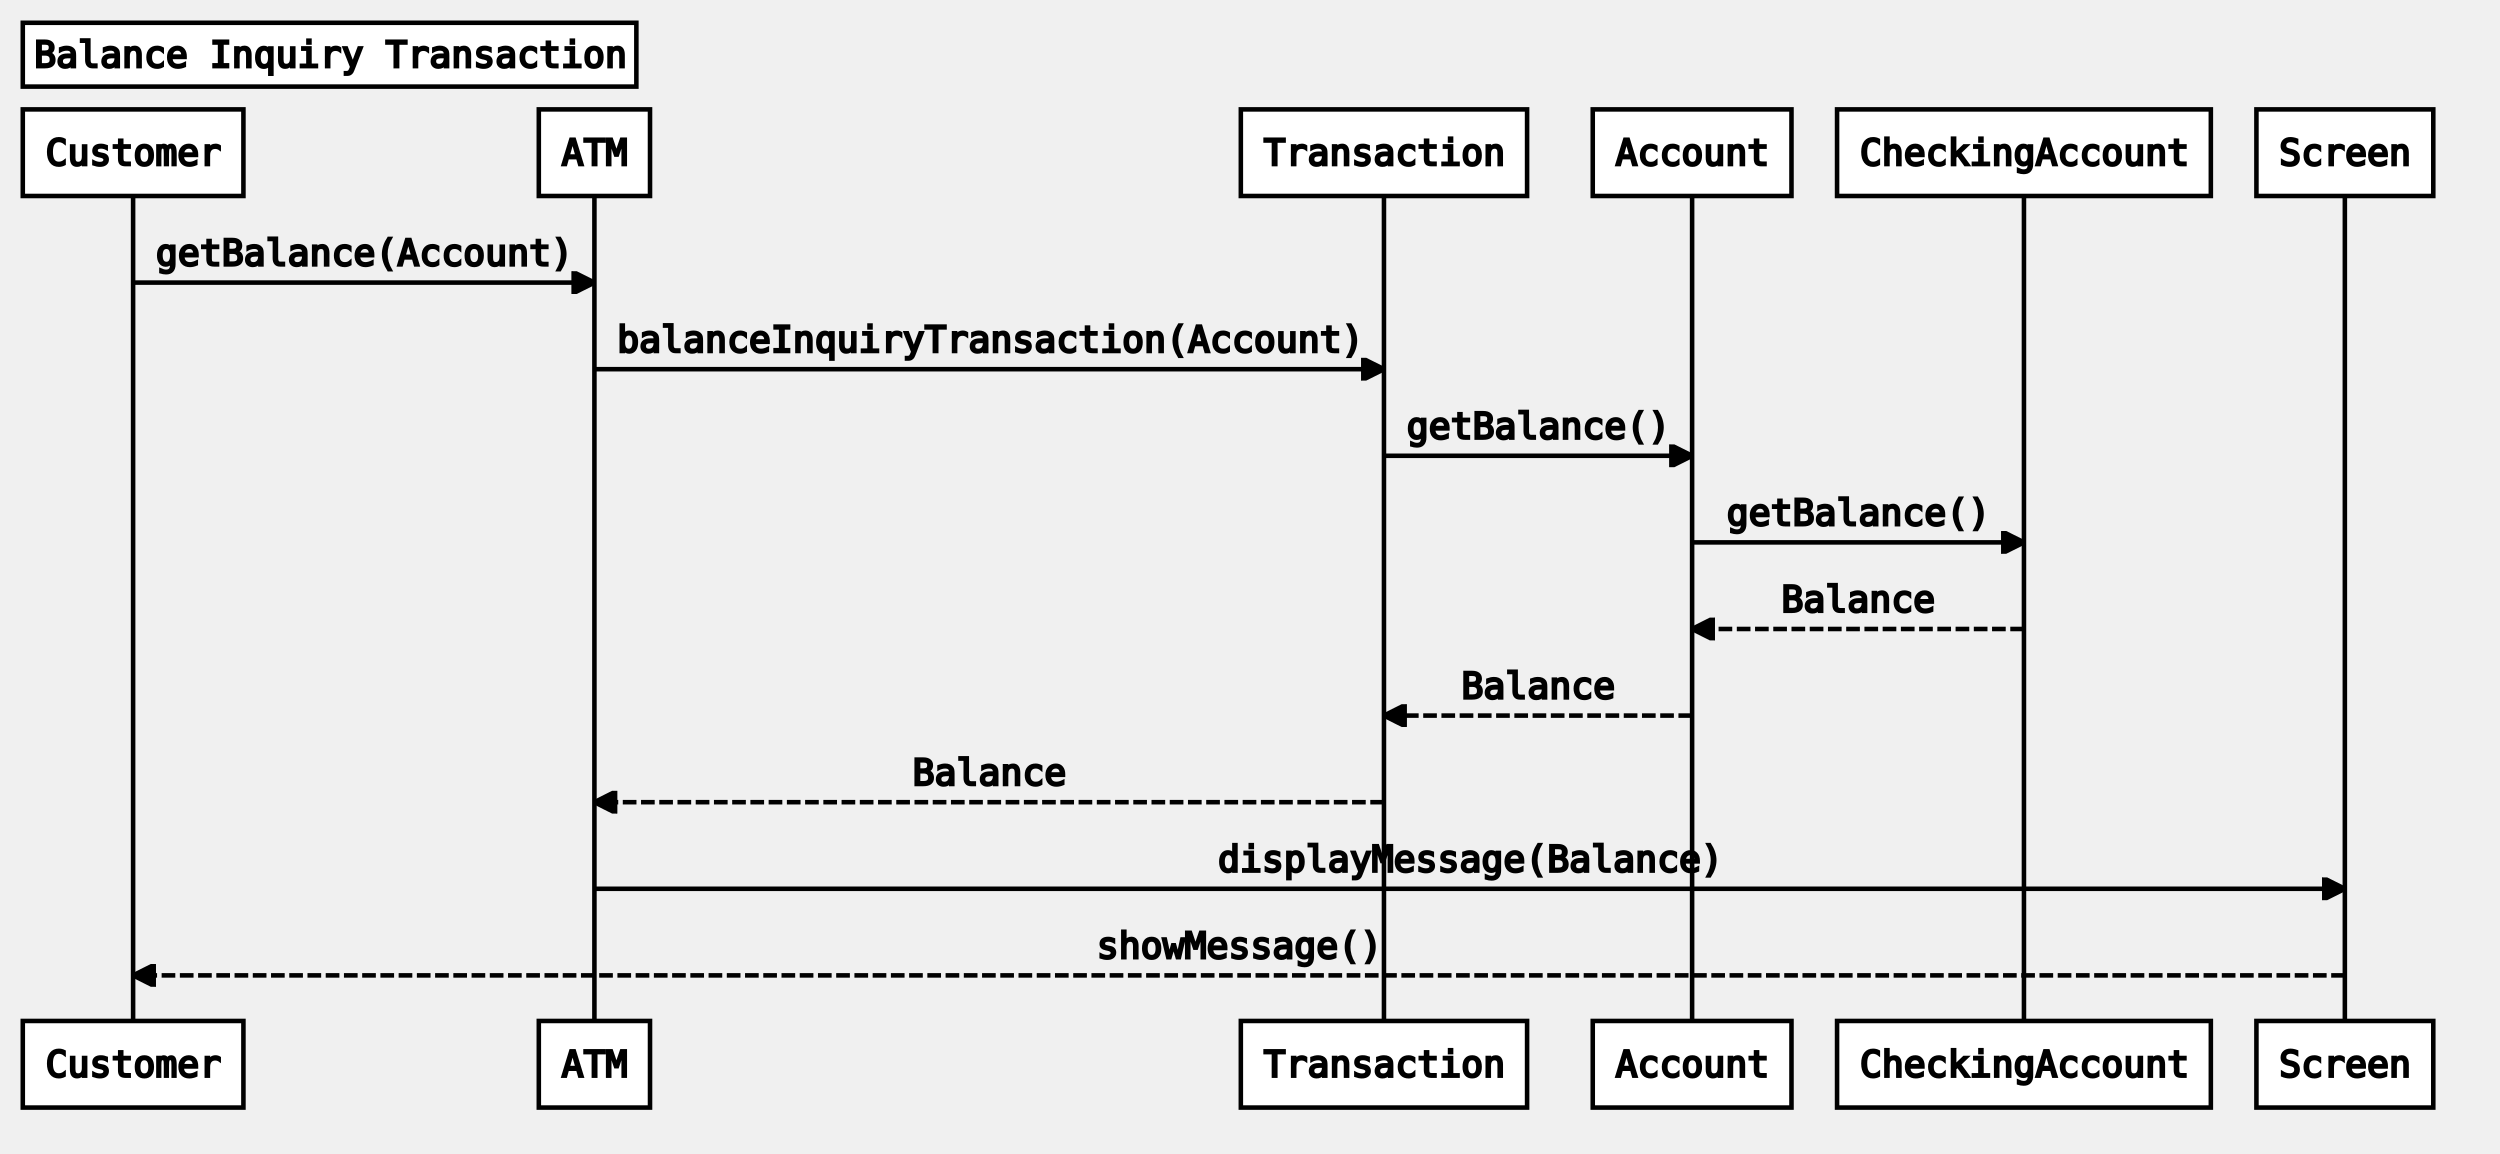
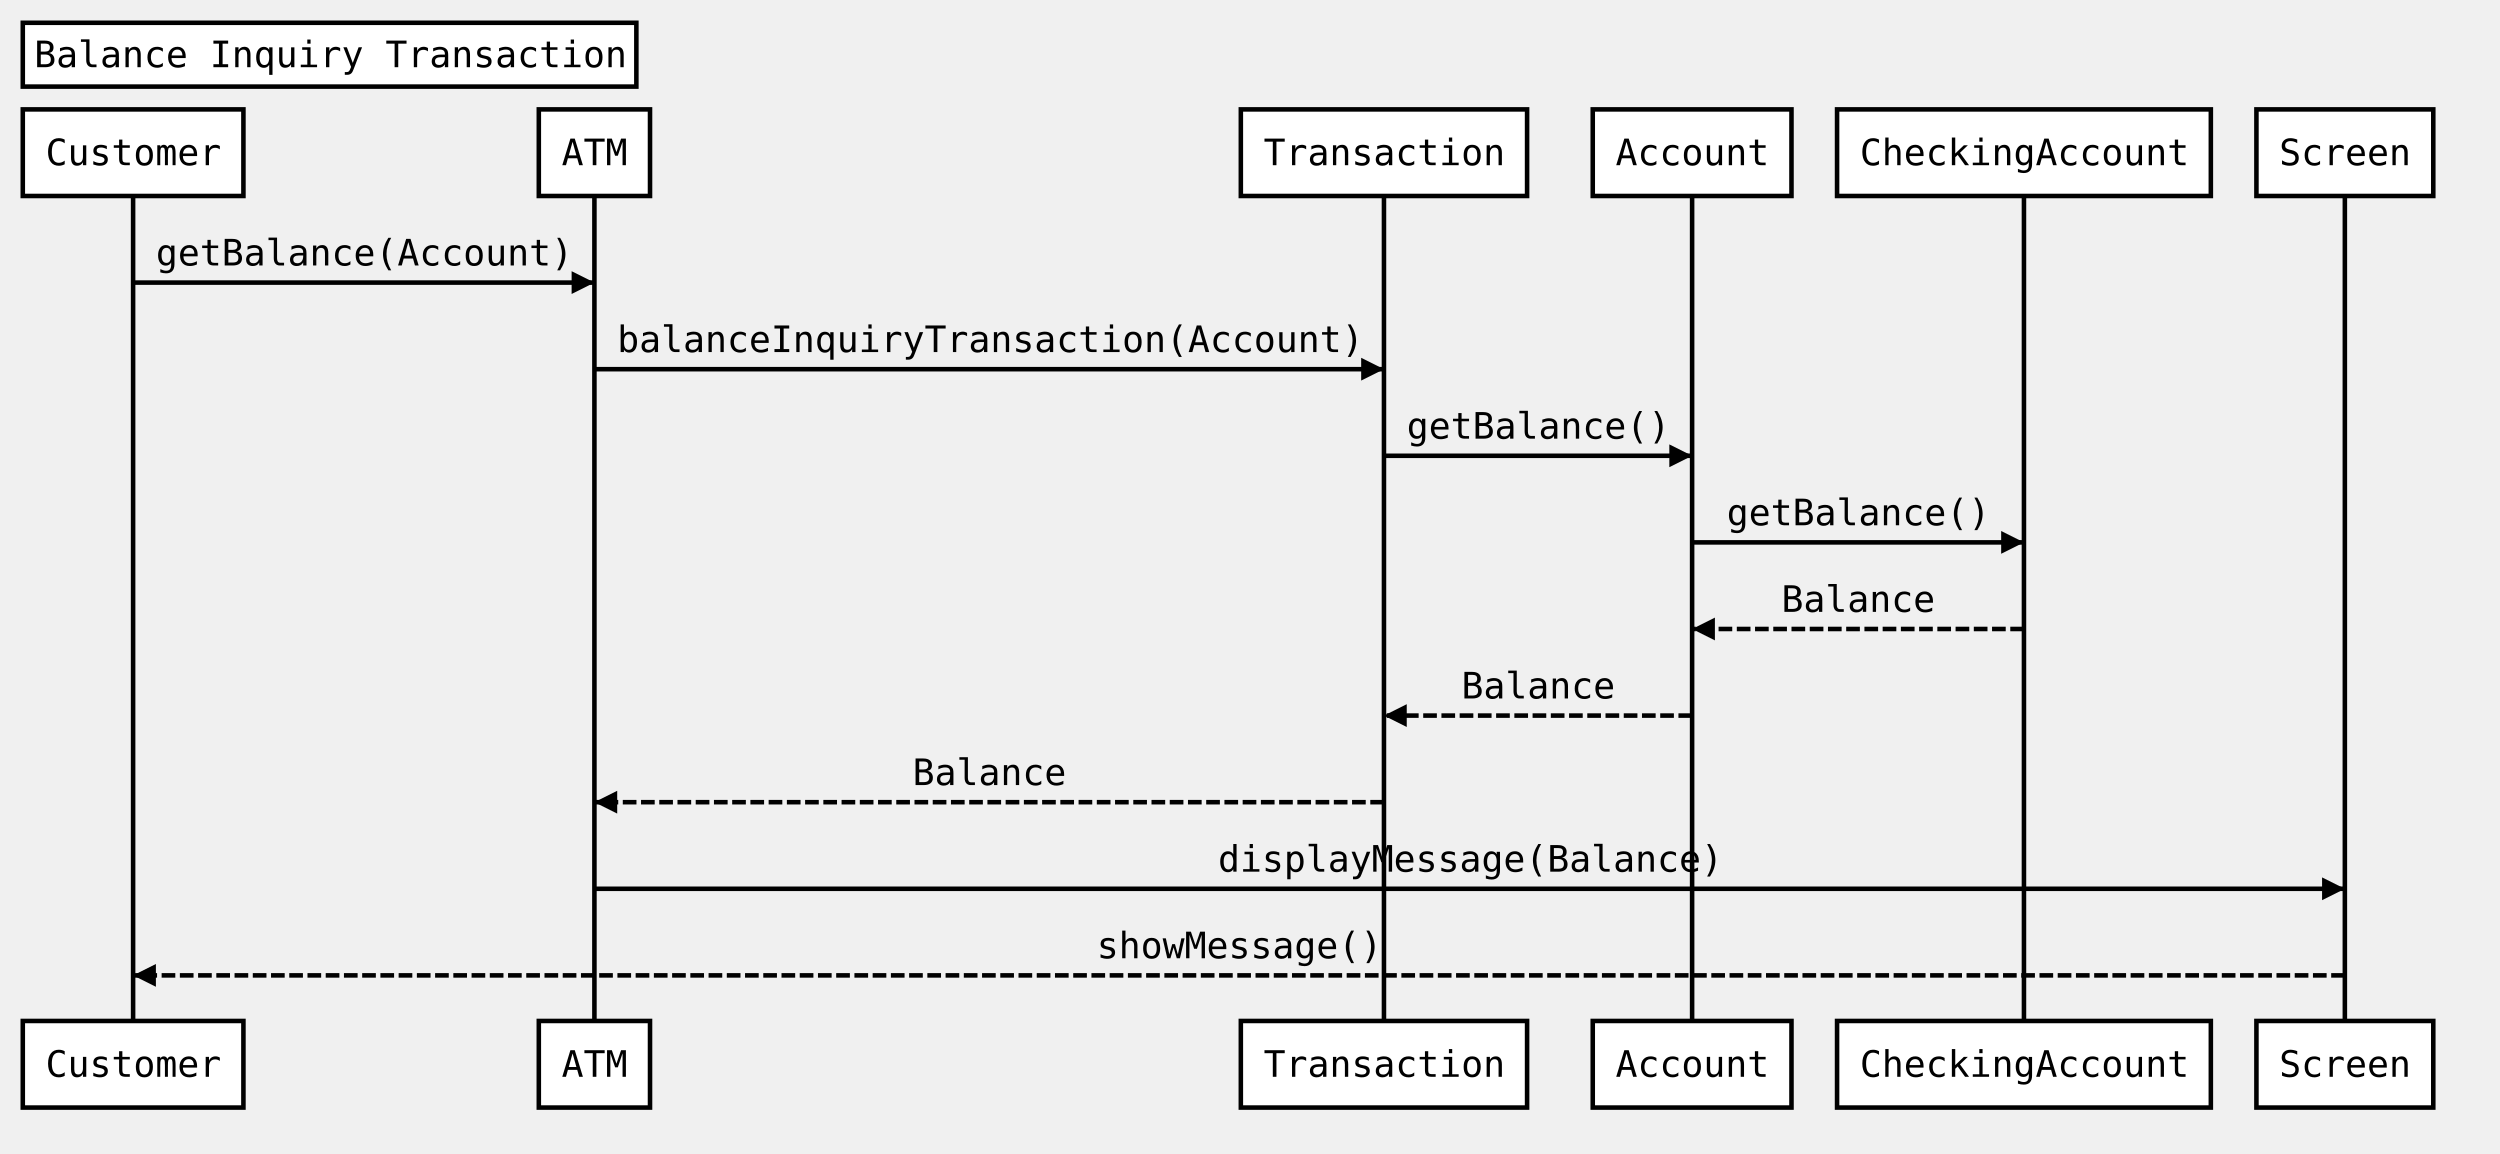
- <svg xmlns="http://www.w3.org/2000/svg" width="1097" height="506" fill="currentColor" stroke="currentColor">
+ <svg xmlns="http://www.w3.org/2000/svg" width="1097" height="506">
  <source>Title: Balance Inquiry Transaction
Customer-&gt;ATM: getBalance(Account)
ATM-&gt;Transaction: balanceInquiryTransaction(Account)
Transaction-&gt;Account: getBalance()
Account-&gt;CheckingAccount: getBalance()
CheckingAccount--&gt;Account: Balance
Account--&gt;Transaction: Balance
Transaction--&gt;ATM: Balance
ATM-&gt;Screen: displayMessage(Balance)
Screen--&gt;Customer: showMessage()</source>
  <defs>
    <marker viewBox="0 0 5 5" markerWidth="5" markerHeight="5" orient="auto" refX="5" refY="2.5" id="markerArrowBlock">
      <path d="M 0 0 L 5 2.5 L 0 5 z" />
    </marker>
    <marker viewBox="0 0 9.6 16" markerWidth="4" markerHeight="16" orient="auto" refX="9.6" refY="8" id="markerArrowOpen">
      <path d="M 9.6,8 1.92,16 0,13.7 5.76,8 0,2.286 1.92,0 9.6,8 z" />
    </marker>
  </defs>
  <g class="title">
    <rect x="10" y="10" width="269.234" height="28" stroke="#000000" fill="#ffffff" style="stroke-width: 2;" />
    <text x="15" y="29.5" style="font-size: 16px; font-family: &quot;Andale Mono&quot;, monospace;">
      <tspan x="15">Balance Inquiry Transaction</tspan>
    </text>
  </g>
  <g class="actor">
    <rect x="10" y="48" width="96.812" height="38" stroke="#000000" fill="#ffffff" style="stroke-width: 2;" />
    <text x="20" y="72.5" style="font-size: 16px; font-family: &quot;Andale Mono&quot;, monospace;">
      <tspan x="20">Customer</tspan>
    </text>
  </g>
  <g class="actor">
    <rect x="10" y="448" width="96.812" height="38" stroke="#000000" fill="#ffffff" style="stroke-width: 2;" />
    <text x="20" y="472.5" style="font-size: 16px; font-family: &quot;Andale Mono&quot;, monospace;">
      <tspan x="20">Customer</tspan>
    </text>
  </g>
  <line x1="58.406" x2="58.406" y1="86" y2="448" stroke="#000000" fill="none" style="stroke-width: 2;" />
  <g class="actor">
    <rect x="236.43" y="48" width="48.797" height="38" stroke="#000000" fill="#ffffff" style="stroke-width: 2;" />
    <text x="246.43" y="72.5" style="font-size: 16px; font-family: &quot;Andale Mono&quot;, monospace;">
      <tspan x="246.43">ATM</tspan>
    </text>
  </g>
  <g class="actor">
    <rect x="236.43" y="448" width="48.797" height="38" stroke="#000000" fill="#ffffff" style="stroke-width: 2;" />
    <text x="246.43" y="472.5" style="font-size: 16px; font-family: &quot;Andale Mono&quot;, monospace;">
      <tspan x="246.43">ATM</tspan>
    </text>
  </g>
  <line x1="260.828" x2="260.828" y1="86" y2="448" stroke="#000000" fill="none" style="stroke-width: 2;" />
  <g class="actor">
    <rect x="544.477" y="48" width="125.609" height="38" stroke="#000000" fill="#ffffff" style="stroke-width: 2;" />
    <text x="554.477" y="72.5" style="font-size: 16px; font-family: &quot;Andale Mono&quot;, monospace;">
      <tspan x="554.477">Transaction</tspan>
    </text>
  </g>
  <g class="actor">
    <rect x="544.477" y="448" width="125.609" height="38" stroke="#000000" fill="#ffffff" style="stroke-width: 2;" />
    <text x="554.477" y="472.5" style="font-size: 16px; font-family: &quot;Andale Mono&quot;, monospace;">
      <tspan x="554.477">Transaction</tspan>
    </text>
  </g>
  <line x1="607.281" x2="607.281" y1="86" y2="448" stroke="#000000" fill="none" style="stroke-width: 2;" />
  <g class="actor">
    <rect x="698.898" y="48" width="87.203" height="38" stroke="#000000" fill="#ffffff" style="stroke-width: 2;" />
    <text x="708.898" y="72.5" style="font-size: 16px; font-family: &quot;Andale Mono&quot;, monospace;">
      <tspan x="708.898">Account</tspan>
    </text>
  </g>
  <g class="actor">
    <rect x="698.898" y="448" width="87.203" height="38" stroke="#000000" fill="#ffffff" style="stroke-width: 2;" />
    <text x="708.898" y="472.5" style="font-size: 16px; font-family: &quot;Andale Mono&quot;, monospace;">
      <tspan x="708.898">Account</tspan>
    </text>
  </g>
  <line x1="742.5" x2="742.5" y1="86" y2="448" stroke="#000000" fill="none" style="stroke-width: 2;" />
  <g class="actor">
    <rect x="806.102" y="48" width="164.016" height="38" stroke="#000000" fill="#ffffff" style="stroke-width: 2;" />
    <text x="816.102" y="72.5" style="font-size: 16px; font-family: &quot;Andale Mono&quot;, monospace;">
      <tspan x="816.102">CheckingAccount</tspan>
    </text>
  </g>
  <g class="actor">
    <rect x="806.102" y="448" width="164.016" height="38" stroke="#000000" fill="#ffffff" style="stroke-width: 2;" />
    <text x="816.102" y="472.5" style="font-size: 16px; font-family: &quot;Andale Mono&quot;, monospace;">
      <tspan x="816.102">CheckingAccount</tspan>
    </text>
  </g>
  <line x1="888.109" x2="888.109" y1="86" y2="448" stroke="#000000" fill="none" style="stroke-width: 2;" />
  <g class="actor">
    <rect x="990.117" y="48" width="77.609" height="38" stroke="#000000" fill="#ffffff" style="stroke-width: 2;" />
    <text x="1000.117" y="72.5" style="font-size: 16px; font-family: &quot;Andale Mono&quot;, monospace;">
      <tspan x="1000.117">Screen</tspan>
    </text>
  </g>
  <g class="actor">
    <rect x="990.117" y="448" width="77.609" height="38" stroke="#000000" fill="#ffffff" style="stroke-width: 2;" />
    <text x="1000.117" y="472.5" style="font-size: 16px; font-family: &quot;Andale Mono&quot;, monospace;">
      <tspan x="1000.117">Screen</tspan>
    </text>
  </g>
  <line x1="1028.922" x2="1028.922" y1="86" y2="448" stroke="#000000" fill="none" style="stroke-width: 2;" />
  <g class="signal">
    <text x="68.406" y="116.5" style="font-size: 16px; font-family: &quot;Andale Mono&quot;, monospace;">
      <tspan x="68.406">getBalance(Account)</tspan>
    </text>
    <line x1="58.406" x2="260.828" y1="124" y2="124" stroke="#000000" fill="none" style="stroke-width: 2; marker-end: url(&quot;#markerArrowBlock&quot;);" />
  </g>
  <g class="signal">
    <text x="270.828" y="154.5" style="font-size: 16px; font-family: &quot;Andale Mono&quot;, monospace;">
      <tspan x="270.828">balanceInquiryTransaction(Account)</tspan>
    </text>
    <line x1="260.828" x2="607.281" y1="162" y2="162" stroke="#000000" fill="none" style="stroke-width: 2; marker-end: url(&quot;#markerArrowBlock&quot;);" />
  </g>
  <g class="signal">
    <text x="617.281" y="192.5" style="font-size: 16px; font-family: &quot;Andale Mono&quot;, monospace;">
      <tspan x="617.281">getBalance()</tspan>
    </text>
    <line x1="607.281" x2="742.5" y1="200" y2="200" stroke="#000000" fill="none" style="stroke-width: 2; marker-end: url(&quot;#markerArrowBlock&quot;);" />
  </g>
  <g class="signal">
    <text x="757.695" y="230.5" style="font-size: 16px; font-family: &quot;Andale Mono&quot;, monospace;">
      <tspan x="757.695">getBalance()</tspan>
    </text>
    <line x1="742.5" x2="888.109" y1="238" y2="238" stroke="#000000" fill="none" style="stroke-width: 2; marker-end: url(&quot;#markerArrowBlock&quot;);" />
  </g>
  <g class="signal">
    <text x="781.703" y="268.5" style="font-size: 16px; font-family: &quot;Andale Mono&quot;, monospace;">
      <tspan x="781.703">Balance</tspan>
    </text>
    <line x1="888.109" x2="742.5" y1="276" y2="276" stroke="#000000" fill="none" style="stroke-width: 2; stroke-dasharray: 6, 2; marker-end: url(&quot;#markerArrowBlock&quot;);" />
  </g>
  <g class="signal">
    <text x="641.289" y="306.5" style="font-size: 16px; font-family: &quot;Andale Mono&quot;, monospace;">
      <tspan x="641.289">Balance</tspan>
    </text>
    <line x1="742.5" x2="607.281" y1="314" y2="314" stroke="#000000" fill="none" style="stroke-width: 2; stroke-dasharray: 6, 2; marker-end: url(&quot;#markerArrowBlock&quot;);" />
  </g>
  <g class="signal">
    <text x="400.453" y="344.5" style="font-size: 16px; font-family: &quot;Andale Mono&quot;, monospace;">
      <tspan x="400.453">Balance</tspan>
    </text>
    <line x1="607.281" x2="260.828" y1="352" y2="352" stroke="#000000" fill="none" style="stroke-width: 2; stroke-dasharray: 6, 2; marker-end: url(&quot;#markerArrowBlock&quot;);" />
  </g>
  <g class="signal">
    <text x="534.461" y="382.5" style="font-size: 16px; font-family: &quot;Andale Mono&quot;, monospace;">
      <tspan x="534.461">displayMessage(Balance)</tspan>
    </text>
    <line x1="260.828" x2="1028.922" y1="390" y2="390" stroke="#000000" fill="none" style="stroke-width: 2; marker-end: url(&quot;#markerArrowBlock&quot;);" />
  </g>
  <g class="signal">
    <text x="481.258" y="420.5" style="font-size: 16px; font-family: &quot;Andale Mono&quot;, monospace;">
      <tspan x="481.258">showMessage()</tspan>
    </text>
    <line x1="1028.922" x2="58.406" y1="428" y2="428" stroke="#000000" fill="none" style="stroke-width: 2; stroke-dasharray: 6, 2; marker-end: url(&quot;#markerArrowBlock&quot;);" />
  </g>
</svg>
